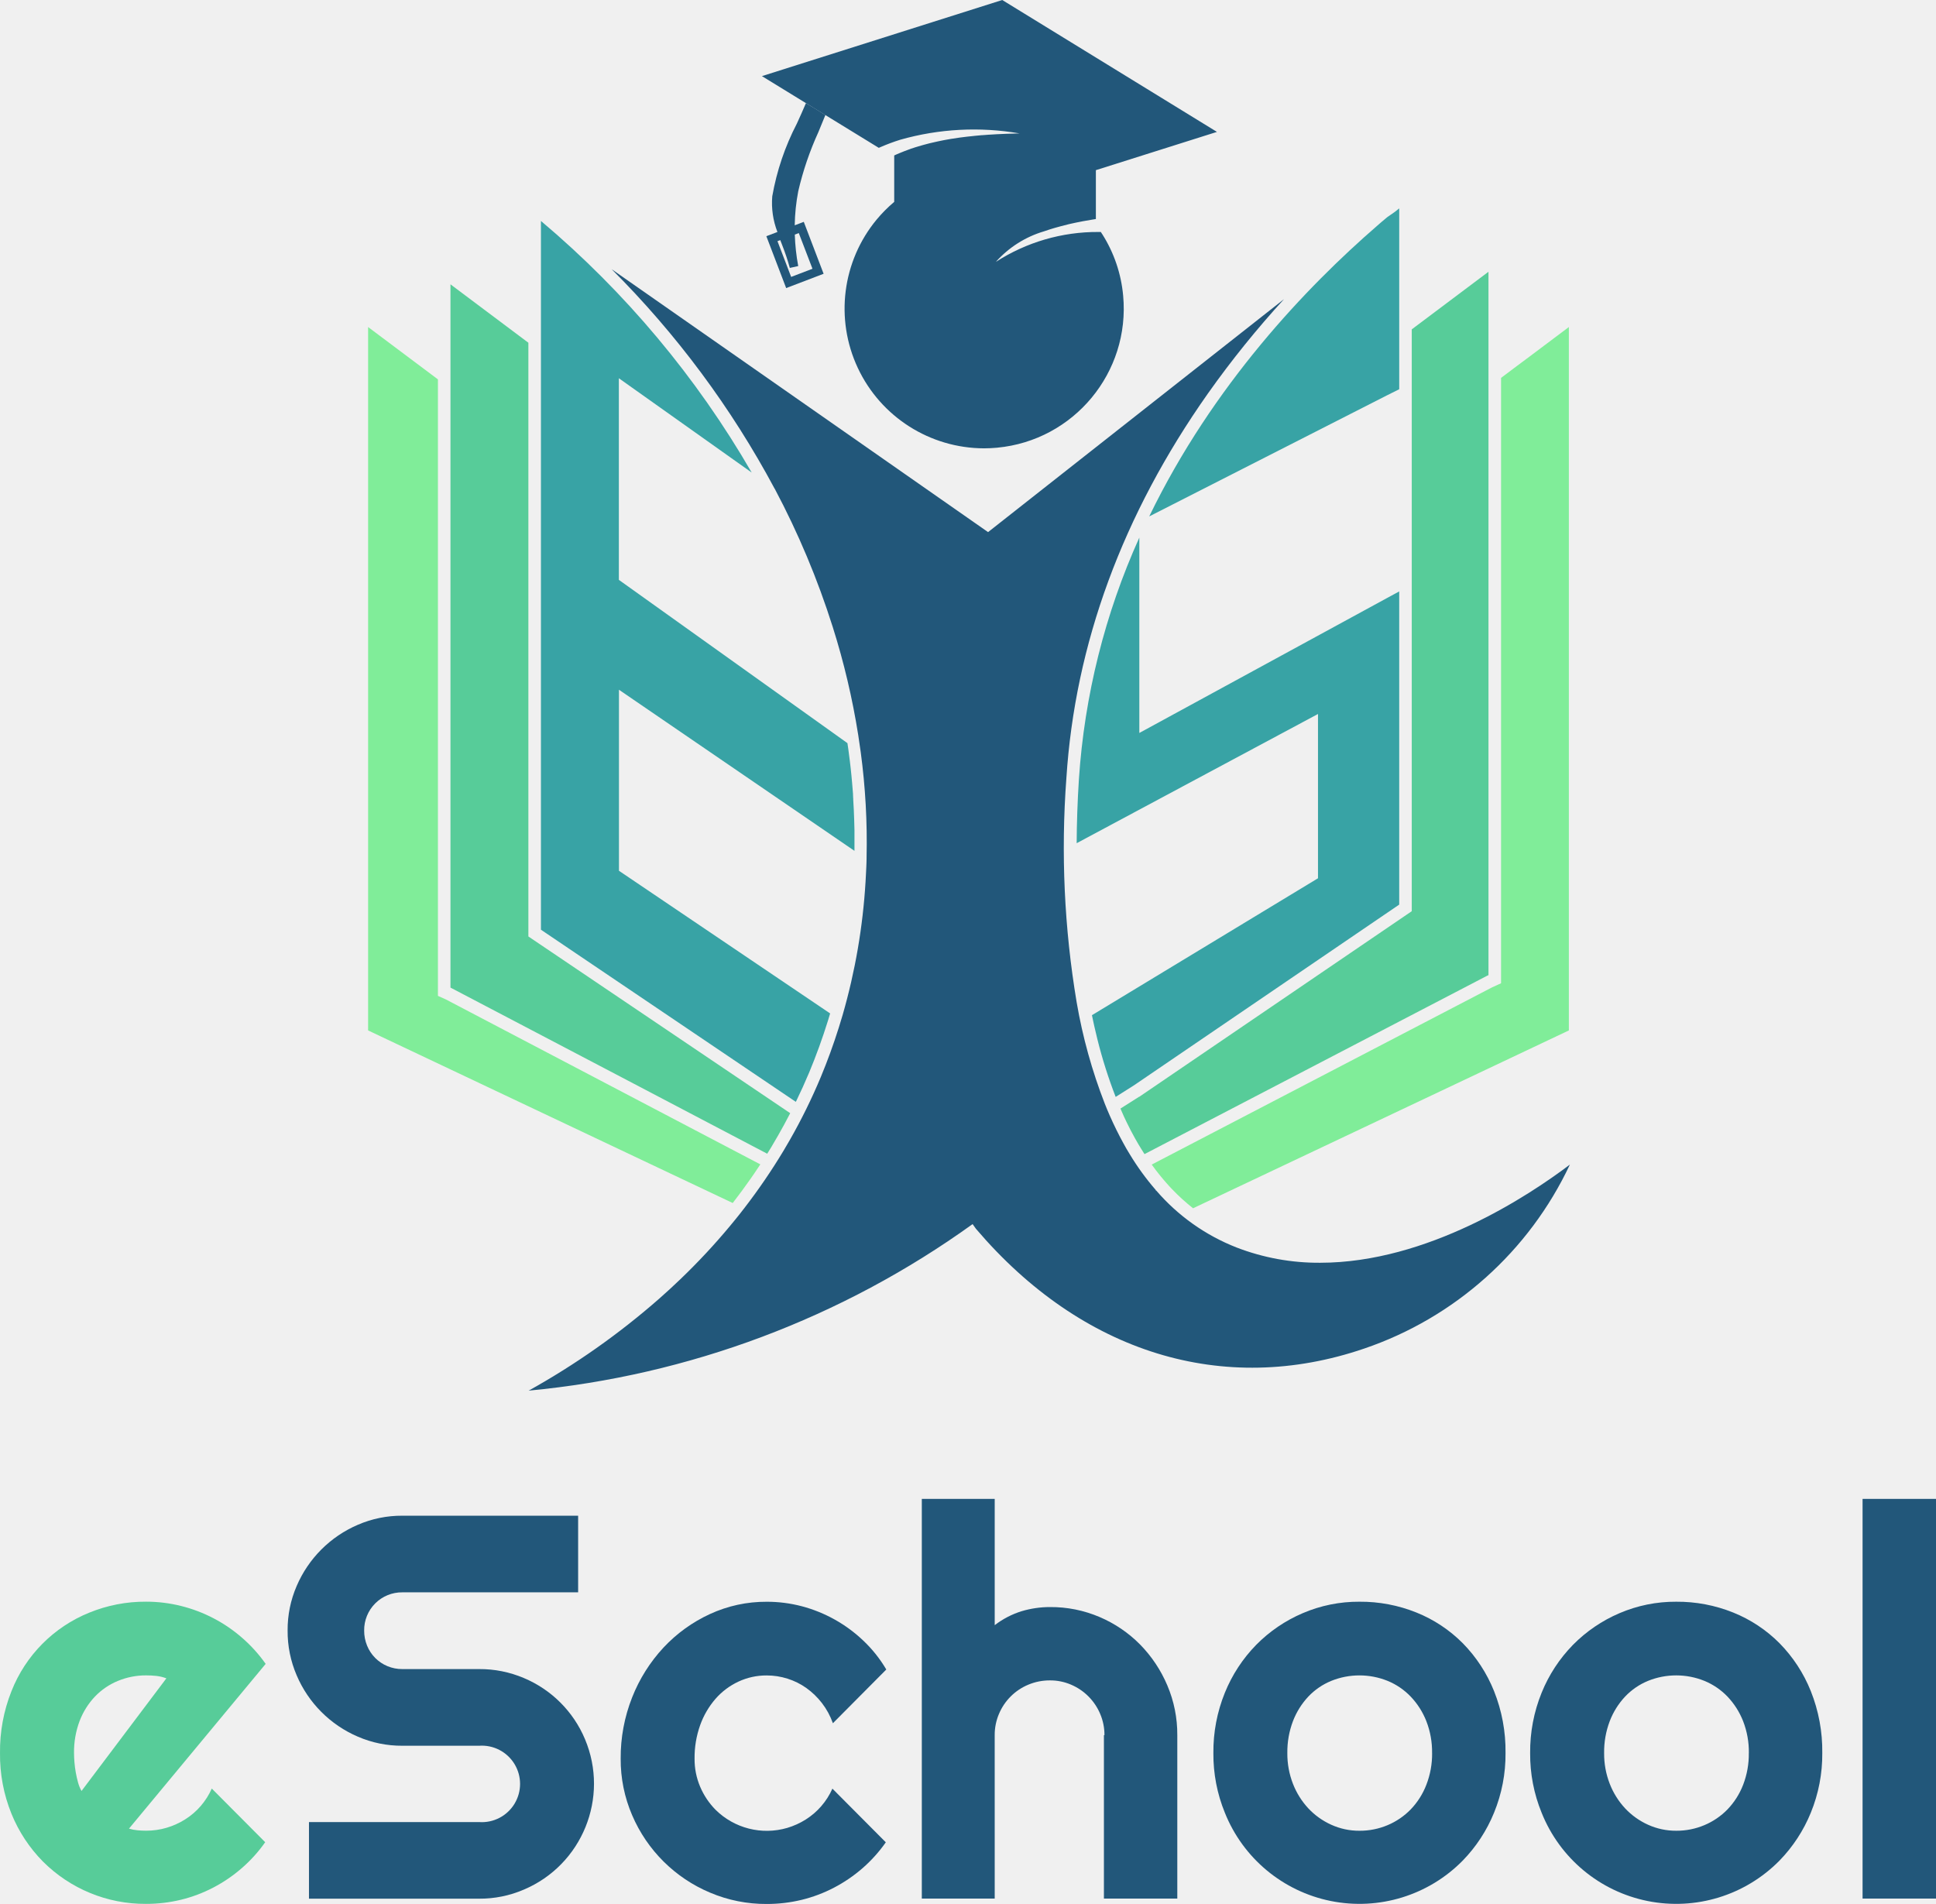
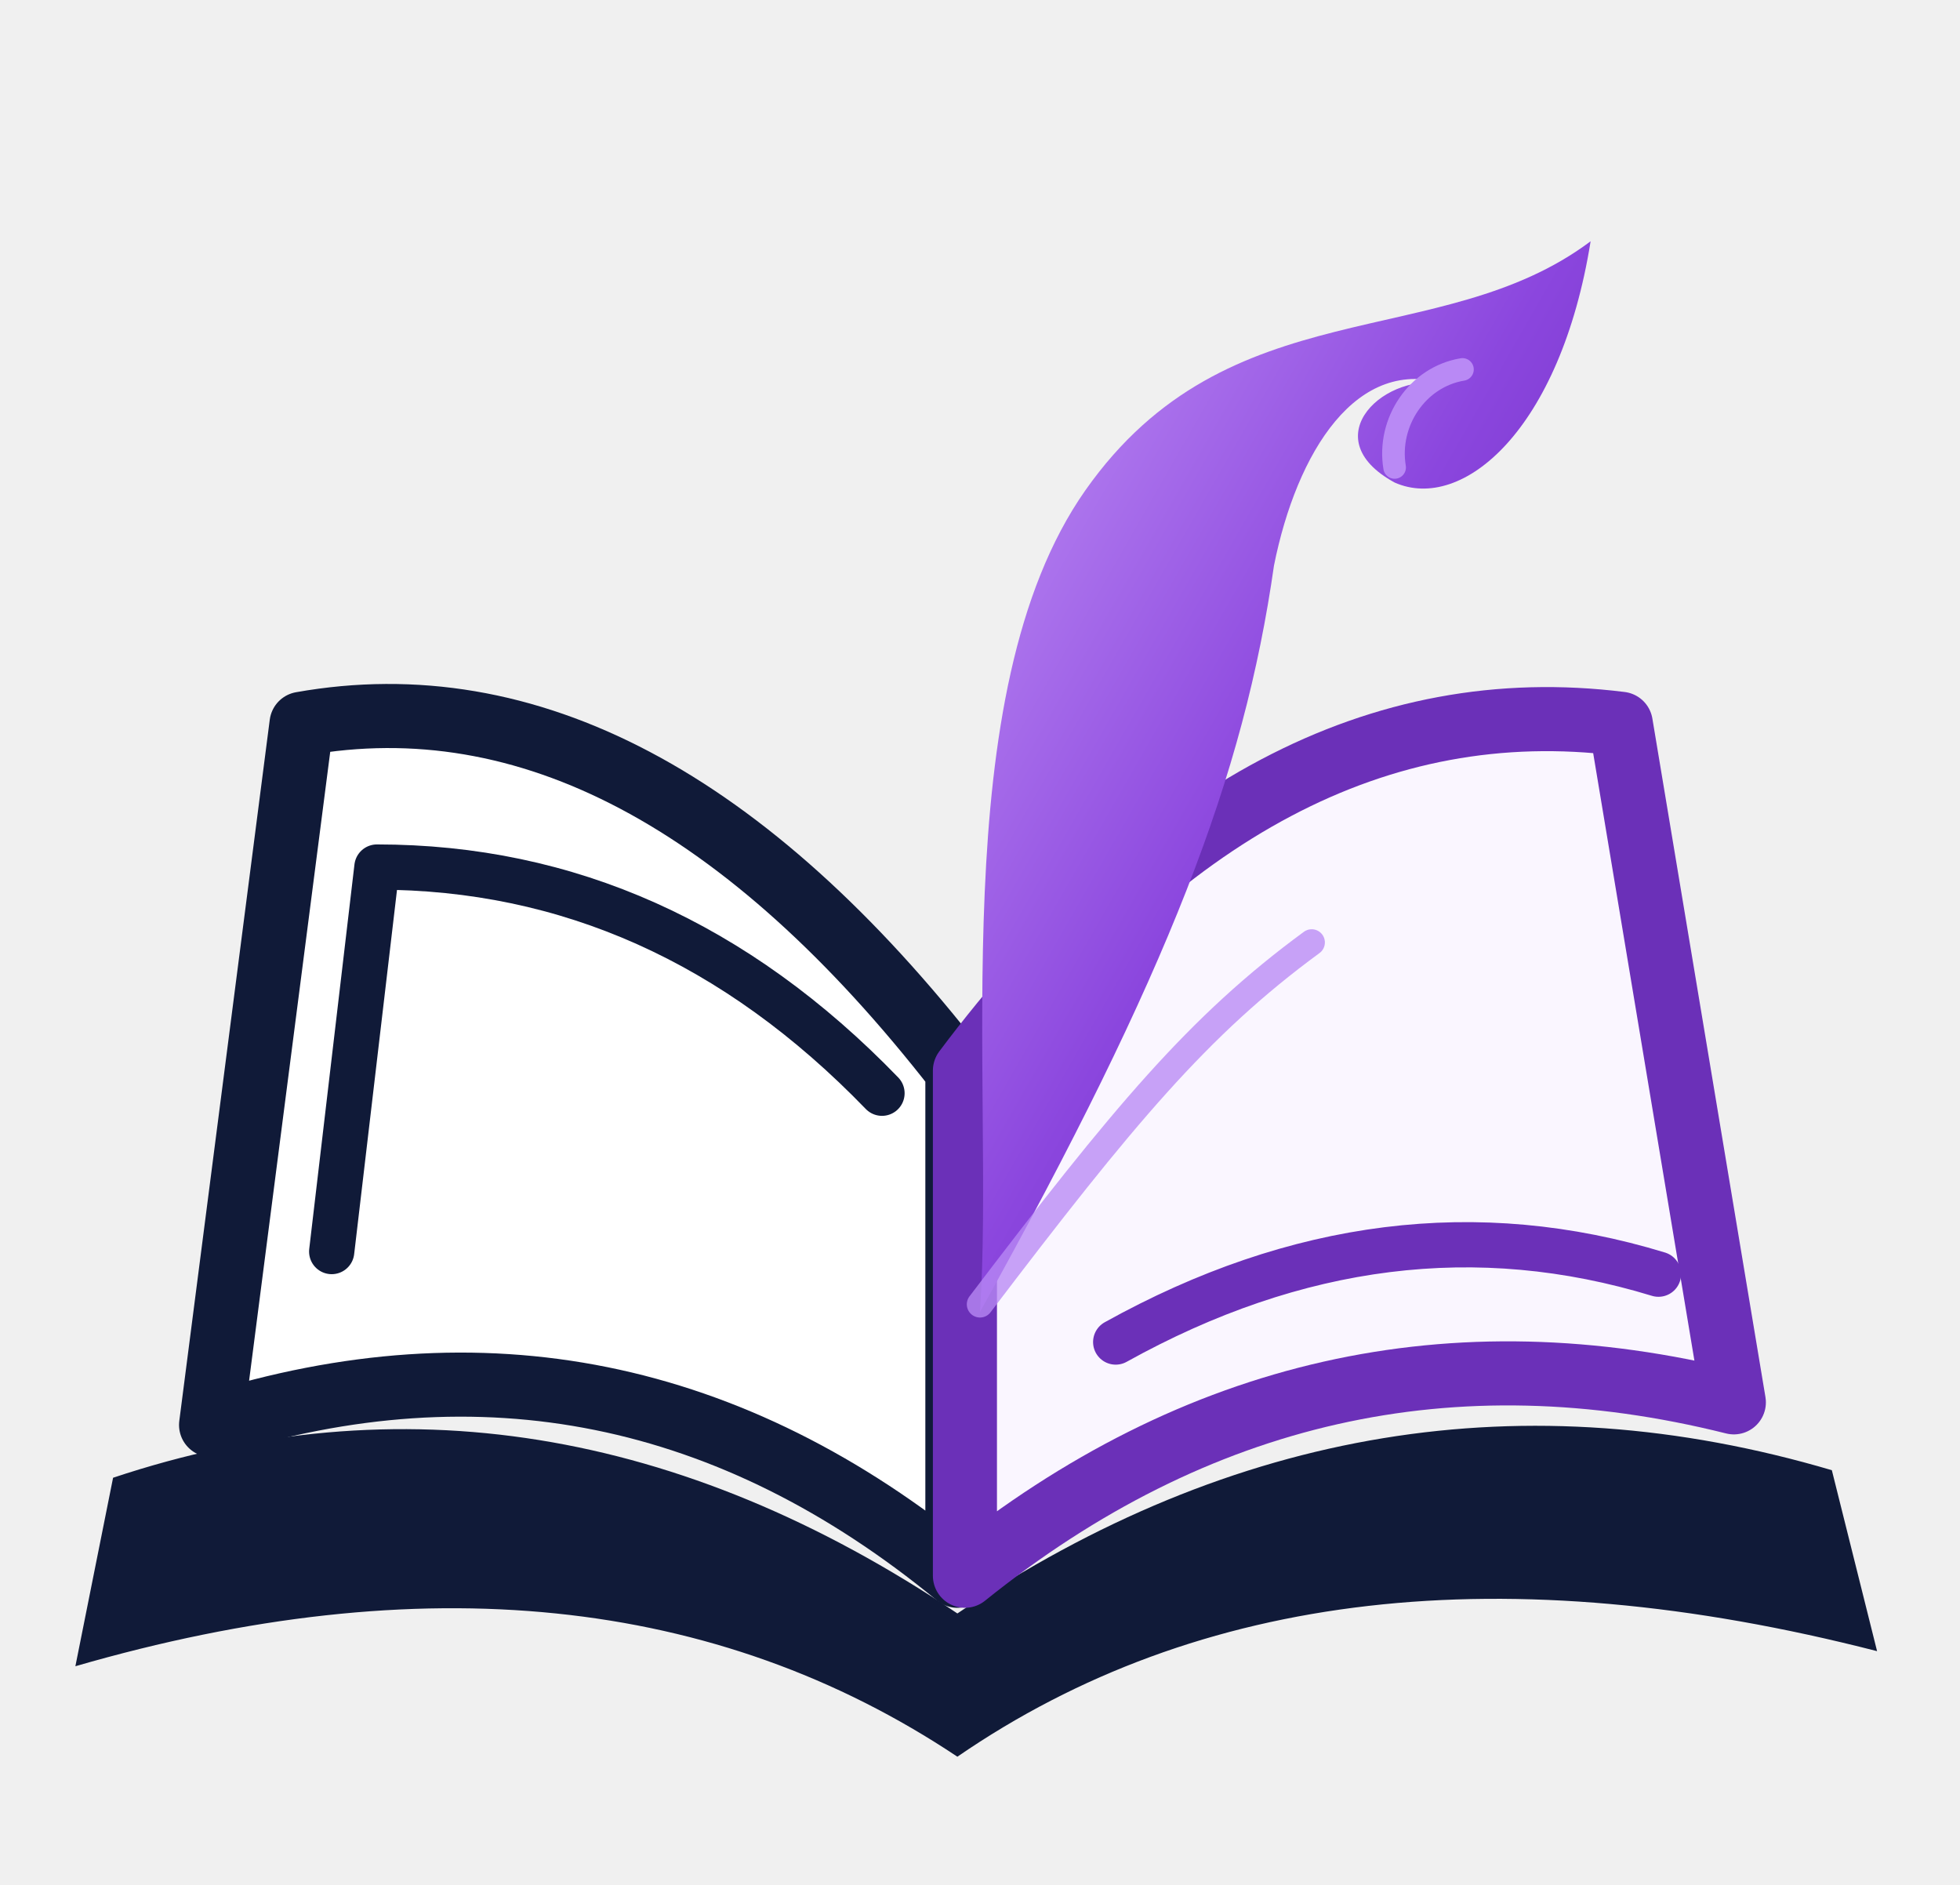
- <svg xmlns="http://www.w3.org/2000/svg" width="246" height="241.963" viewBox="0 0 246 241.963">
-   <g id="Layer_2" data-name="Layer 2" transform="translate(0.008)">
-     <g id="Layer_1" data-name="Layer 1" transform="translate(-0.008)">
-       <path id="Path_3392" data-name="Path 3392" d="M269.89,304.821c.315-.45.634-.911.934-1.374.1-.144.192-.29.287-.423l-39.951-20.959-1.019-.457V203.262l-.252-.19-8.62-6.462V286L267.6,307.932Q268.774,306.421,269.89,304.821Z" transform="translate(-174.496 -155.05)" fill="#80ed99" />
-       <path id="Path_3393" data-name="Path 3393" d="M418.354,288.105a29.014,29.014,0,0,1-10.635-1.945,25.962,25.962,0,0,1-10.2-7.238l-.036.013-.03-.089a32.582,32.582,0,0,1-3.285-4.517q-.423-.674-.805-1.387-.932-1.691-1.752-3.555c-.211-.486-.423-.977-.619-1.48A66.467,66.467,0,0,1,387.411,255a118.918,118.918,0,0,1-1.308-28.444c1.095-17.084,7.151-33.549,18-48.937a121.974,121.974,0,0,1,9.66-11.975l-37.609,29.608L328.322,161.84a118.04,118.04,0,0,1,20.715,27.9h.015v.011a104.448,104.448,0,0,1,7.362,17.545,94.327,94.327,0,0,1,3.245,13.759c.114.727.211,1.459.319,2.186a86.032,86.032,0,0,1,.74,13.347,1.532,1.532,0,0,1,0,.169c0,.353-.025.71-.034,1.057-.013.271-.027.543-.04.814-.015.351-.034.7-.057,1.057a77.772,77.772,0,0,1-2.911,16.928c-.156.533-.317,1.057-.486,1.6q-1.006,3.2-2.291,6.293a72.407,72.407,0,0,1-3.923,7.975c-.266.467-.535.926-.81,1.387a76.557,76.557,0,0,1-4.987,7.3c-.359.471-.733.941-1.114,1.41a82.085,82.085,0,0,1-6.13,6.764l-.894.869c-.865.831-1.759,1.651-2.672,2.456a95.519,95.519,0,0,1-16.589,11.689,114.992,114.992,0,0,0,56.41-21.164l.423.594.011.013c13.444,15.778,31.409,21.322,49.3,15.22a44.844,44.844,0,0,0,26.159-23.389C444.819,279.614,431.973,288.1,418.354,288.105Z" transform="translate(-250.605 -127.63)" fill="#22577a" />
-       <path id="Path_3394" data-name="Path 3394" d="M745.3,196.61V286L697.547,308.6a25.924,25.924,0,0,1-2.659-2.416l-.376-.4c-.137-.148-.271-.3-.4-.45s-.211-.249-.323-.374-.271-.317-.4-.48c-.376-.459-.742-.939-1.095-1.433l43.291-22.544h.017l1.082-.5V203.072l1.97-1.48,1.6-1.192Z" transform="translate(-545.95 -155.05)" fill="#80ed99" />
-       <path id="Path_3395" data-name="Path 3395" d="M720.306,163.38v89.387l-.224.106-29.45,15.334L676.6,275.512c-.142-.211-.275-.423-.406-.649-.118-.188-.237-.376-.349-.569-.159-.266-.309-.539-.465-.814-.364-.653-.721-1.332-1.057-2.034-.233-.478-.457-.97-.676-1.48-.034-.08-.07-.163-.1-.243l2.365-1.5v.019l34.646-23.6V170.7Z" transform="translate(-531.172 -128.844)" fill="#57cc99" />
-       <path id="Path_3396" data-name="Path 3396" d="M688.185,330.056v39.8l-33.715,22.975h0l-2.315,1.463a60.649,60.649,0,0,1-2.325-7.337c-.133-.539-.26-1.089-.389-1.642-.051-.249-.112-.5-.163-.755-.049-.211-.093-.423-.137-.651l28.723-17.4V345.633L647.2,362.053c.013-2.537.1-5.255.285-8.136a88.925,88.925,0,0,1,7.677-30.7v24.827l31.426-17.122Z" transform="translate(-510.392 -254.897)" fill="#38a3a5" />
-       <path id="Path_3397" data-name="Path 3397" d="M335.074,192.414v23.007l26.833,18.13c-.089.3-.175.6-.271.9q-1.04,3.346-2.395,6.608c-.533,1.268-1.1,2.515-1.691,3.729L325.16,222.91V132.84a120.965,120.965,0,0,1,26.78,31.972l-16.879-11.983V178.45L364.105,199.2l.114.776q.086.634.163,1.268c.011.063.017.131.025.194.036.313.074.634.11.939s.066.649.1.97.057.586.08.879.046.581.072.867c.017.192.03.385.047.573v.15c0,.051.011.1.011.15v.108a.843.843,0,0,0,.015.192.348.348,0,0,1,0,.125c.053.846.1,1.691.121,2.537.013.444.023.886.036,1.33q.013,1.315,0,2.63Z" transform="translate(-256.425 -104.76)" fill="#38a3a5" />
-       <path id="Path_3398" data-name="Path 3398" d="M313.956,276.264c-.482.939-.985,1.864-1.5,2.765l-.057.1c-.249.435-.5.862-.753,1.287-.019.032-.038.068-.055.1q-.273.452-.556.9l-16.911-8.878-23.193-12.159-.144-.074V170.93l9.9,7.424v1.268l.319.241h0l-.319-.239v74.183Z" transform="translate(-213.548 -134.798)" fill="#57cc99" />
-       <path id="Path_3399" data-name="Path 3399" d="M722.577,125.26v22.986l-1.6.8L690.81,164.41c8.079-16.678,19.963-29.139,28.972-36.945.4-.351.8-.7,1.2-1.023l.085-.072.974-.679.531-.423Z" transform="translate(-544.783 -98.782)" fill="#38a3a5" />
-       <path id="Path_3400" data-name="Path 3400" d="M464.266,77.526a24.907,24.907,0,0,1,.446-4.323,39.616,39.616,0,0,1,2.56-7.523c.3-.712.6-1.442.892-2.173l-.949-.586-.579-.353L465.691,62c-.372.881-.767,1.752-1.156,2.606a32.052,32.052,0,0,0-3.124,9.237,10.18,10.18,0,0,0,.657,4.532h0l-1.408.535,2.518,6.593,4.758-1.816-2.52-6.6Zm2.255,5.523-2.71,1.036-1.738-4.54.357-.137c.08.211.163.423.243.634a28.048,28.048,0,0,1,.97,2.9l1.067-.235a26.241,26.241,0,0,1-.435-4l.507-.194" transform="translate(-363.283 -48.894)" fill="#22577a" />
-       <path id="Path_3401" data-name="Path 3401" d="M501.219,29.727l-.154-.247h-.294a23.8,23.8,0,0,0-13.047,3.8,13.239,13.239,0,0,1,6.13-3.885c.211-.076.44-.152.67-.224l.361-.112c.131-.038.262-.08.4-.118.222-.063.446-.127.676-.186l.1-.025c.268-.072.539-.137.818-.211.072-.019.146-.036.211-.051q.33-.076.666-.146c.076-.017.15-.034.23-.049.268-.055.545-.11.824-.163l.07-.011c.355-.066.721-.129,1.093-.19l.461-.074V21.624l15.384-4.862L488.536,0,458,9.673l5.593,3.433.945.581.579.353.949.586,6.783,4.162.26-.112a24.946,24.946,0,0,1,2.475-.92,34.165,34.165,0,0,1,15.156-.8l-.981.027h0l-.71.021q-.611.021-1.228.055l-.915.055h-.038c-.3.023-.609.044-.913.07h-.074c-.294.025-.583.053-.875.082l-.1.013c-.279.027-.562.057-.846.089l-.131.017-.805.1-.154.023c-.26.038-.52.076-.778.118a1.556,1.556,0,0,0-.173.025q-.374.063-.748.133l-.192.036-.71.146c-.072.017-.139.034-.211.047-.228.049-.454.1-.683.156l-.23.055-.634.167-.258.072c-.211.057-.4.114-.594.175l-.29.087-.539.178-.323.12c-.161.057-.319.118-.48.178-.12.047-.241.093-.357.144l-.321.129-.319.135-.321.146v5.9a18.047,18.047,0,0,0-2.234,2.249,17.756,17.756,0,0,0,13.647,29.071c.552,0,1.108-.027,1.664-.08A17.756,17.756,0,0,0,503.9,37.577a17.522,17.522,0,0,0-2.676-7.851Z" transform="translate(-361.185)" fill="#22577a" />
-       <path id="Path_3402" data-name="Path 3402" d="M16.383,991.769a5.324,5.324,0,0,0,1.087.211q.541.051,1.084.051a9.091,9.091,0,0,0,2.613-.372,9.429,9.429,0,0,0,2.359-1.07,8.745,8.745,0,0,0,1.968-1.691,8.879,8.879,0,0,0,1.408-2.222l6.787,6.819a18.177,18.177,0,0,1-2.97,3.291,18.632,18.632,0,0,1-3.632,2.477,18.127,18.127,0,0,1-4.105,1.545,18.693,18.693,0,0,1-4.439.524A18.344,18.344,0,0,1,5.437,995.94a18.629,18.629,0,0,1-3.985-6.054,19.937,19.937,0,0,1-1.459-7.72,20.593,20.593,0,0,1,1.459-7.872,17.79,17.79,0,0,1,9.891-9.975,18.732,18.732,0,0,1,7.21-1.391,18.181,18.181,0,0,1,4.439.543,18.6,18.6,0,0,1,7.77,4.054,18.414,18.414,0,0,1,2.987,3.308Zm4.75-19.1a5.38,5.38,0,0,0-1.268-.307,12.386,12.386,0,0,0-1.306-.068,9.277,9.277,0,0,0-3.579.7,8.534,8.534,0,0,0-2.919,1.985,9.386,9.386,0,0,0-1.951,3.105,11.138,11.138,0,0,0-.712,4.088c0,.34.017.725.053,1.154a13.905,13.905,0,0,0,.457,2.575,4.689,4.689,0,0,0,.442,1.084Z" transform="translate(0.008 -759.382)" fill="#57cc99" />
-       <path id="Path_3403" data-name="Path 3403" d="M172.879,925.828a14.01,14.01,0,0,1,1.154-5.665,14.8,14.8,0,0,1,7.77-7.77,14.011,14.011,0,0,1,5.665-1.154h22.326v9.738H187.468a4.8,4.8,0,0,0-4.862,4.862,4.974,4.974,0,0,0,.372,1.917,4.754,4.754,0,0,0,2.579,2.6,4.825,4.825,0,0,0,1.9.374h9.753a14.306,14.306,0,0,1,5.684,1.137,14.513,14.513,0,0,1,7.77,7.768,14.614,14.614,0,0,1-7.773,19.122,14.136,14.136,0,0,1-5.684,1.152H175.593v-9.736h21.62a4.862,4.862,0,1,0,0-9.7h-9.745a14.009,14.009,0,0,1-5.665-1.154,14.767,14.767,0,0,1-7.77-7.787A14.137,14.137,0,0,1,172.879,925.828Z" transform="translate(-136.333 -718.619)" fill="#22577a" />
-       <path id="Path_3404" data-name="Path 3404" d="M406.847,971.571l-6.785,6.828a9.25,9.25,0,0,0-1.391-2.562,9.435,9.435,0,0,0-1.985-1.915,8.528,8.528,0,0,0-2.393-1.188,8.7,8.7,0,0,0-2.647-.408,8.387,8.387,0,0,0-3.579.78,8.781,8.781,0,0,0-2.919,2.19,10.484,10.484,0,0,0-1.951,3.342,12.262,12.262,0,0,0-.712,4.274,8.935,8.935,0,0,0,.712,3.564,9.369,9.369,0,0,0,1.951,2.917,9.253,9.253,0,0,0,9.111,2.308,9.432,9.432,0,0,0,2.359-1.07A8.916,8.916,0,0,0,400,986.712l6.785,6.819a18.255,18.255,0,0,1-2.959,3.291,18.7,18.7,0,0,1-3.632,2.477,18.163,18.163,0,0,1-4.105,1.545,18.707,18.707,0,0,1-4.428.524,18.159,18.159,0,0,1-7.21-1.442,18.6,18.6,0,0,1-9.895-9.831,17.854,17.854,0,0,1-1.459-7.187,20.749,20.749,0,0,1,1.458-7.8,20.138,20.138,0,0,1,3.987-6.329,18.86,18.86,0,0,1,5.9-4.257,16.984,16.984,0,0,1,7.21-1.56,17.42,17.42,0,0,1,4.46.571,18,18,0,0,1,7.821,4.376A16.741,16.741,0,0,1,406.847,971.571Z" transform="translate(-294.229 -759.406)" fill="#22577a" />
-       <path id="Path_3405" data-name="Path 3405" d="M563.373,951.923H554.11V901.13h9.263v16.048A10.885,10.885,0,0,1,566.8,915.4a12.577,12.577,0,0,1,3.593-.524,15.747,15.747,0,0,1,6.312,1.268,16.066,16.066,0,0,1,5.141,3.494,16.7,16.7,0,0,1,3.46,5.192,15.909,15.909,0,0,1,1.268,6.329v20.764h-9.324V931.155h.068a6.8,6.8,0,0,0-.543-2.7,6.976,6.976,0,0,0-3.7-3.716,6.686,6.686,0,0,0-2.68-.543,7.021,7.021,0,0,0-2.748.543,6.91,6.91,0,0,0-3.733,3.716,6.8,6.8,0,0,0-.543,2.7Z" transform="translate(-436.979 -710.647)" fill="#22577a" />
-       <path id="Path_3406" data-name="Path 3406" d="M766.507,982.181a19.543,19.543,0,0,1-1.461,7.584,18.973,18.973,0,0,1-3.97,6.073,18.414,18.414,0,0,1-30.232-6.073,19.583,19.583,0,0,1-1.459-7.584,19.886,19.886,0,0,1,1.459-7.669,18.781,18.781,0,0,1,3.987-6.09,18.52,18.52,0,0,1,5.9-4.016,17.989,17.989,0,0,1,7.21-1.459,19.006,19.006,0,0,1,7.244,1.374,17.5,17.5,0,0,1,5.887,3.9,18.478,18.478,0,0,1,3.97,6.073A20.493,20.493,0,0,1,766.507,982.181Zm-9.333,0a10.781,10.781,0,0,0-.729-4.054,9.616,9.616,0,0,0-1.987-3.12,8.561,8.561,0,0,0-2.934-2,9.561,9.561,0,0,0-7.16,0,8.4,8.4,0,0,0-2.919,2,9.574,9.574,0,0,0-1.951,3.122,11.041,11.041,0,0,0-.712,4.054,10.524,10.524,0,0,0,.712,3.9,9.825,9.825,0,0,0,1.951,3.122,9.152,9.152,0,0,0,2.919,2.086,8.544,8.544,0,0,0,3.579.763,9.063,9.063,0,0,0,3.581-.712,8.9,8.9,0,0,0,2.934-2,9.374,9.374,0,0,0,1.985-3.122,10.822,10.822,0,0,0,.734-4.04Z" transform="translate(-575.205 -759.397)" fill="#22577a" />
-       <path id="Path_3407" data-name="Path 3407" d="M956.9,982.182a19.584,19.584,0,0,1-1.459,7.584,18.974,18.974,0,0,1-3.97,6.073,18.414,18.414,0,0,1-30.232-6.073,19.582,19.582,0,0,1-1.459-7.584,19.887,19.887,0,0,1,1.459-7.669,18.78,18.78,0,0,1,3.987-6.09,18.519,18.519,0,0,1,5.9-4.016,17.99,17.99,0,0,1,7.21-1.459,19.005,19.005,0,0,1,7.244,1.374,17.494,17.494,0,0,1,5.887,3.9,18.475,18.475,0,0,1,3.97,6.073A20.518,20.518,0,0,1,956.9,982.182Zm-9.33,0a10.782,10.782,0,0,0-.729-4.054,9.616,9.616,0,0,0-1.985-3.122,8.571,8.571,0,0,0-2.936-2,9.561,9.561,0,0,0-7.16,0,8.416,8.416,0,0,0-2.917,2,9.543,9.543,0,0,0-1.951,3.122,10.992,10.992,0,0,0-.712,4.054,10.482,10.482,0,0,0,.712,3.9,9.792,9.792,0,0,0,1.951,3.122,9.164,9.164,0,0,0,2.917,2.086,8.543,8.543,0,0,0,3.581.763,9.048,9.048,0,0,0,3.579-.712,8.907,8.907,0,0,0,2.936-2,9.376,9.376,0,0,0,1.985-3.122A10.824,10.824,0,0,0,947.565,982.182Z" transform="translate(-725.35 -759.397)" fill="#22577a" />
-       <path id="Path_3408" data-name="Path 3408" d="M1128.95,951.923h-9.33V901.13h9.33Z" transform="translate(-882.95 -710.647)" fill="#22577a" />
-     </g>
+ <svg xmlns="http://www.w3.org/2000/svg" viewBox="0 0 260 250" role="img" aria-label="NavigateEd academic book and scroll icon">
+   <defs>
+     <linearGradient id="scrollGrad" x1="0" y1="0" x2="1" y2="1">
+       <stop stop-color="#C394F7" />
+       <stop offset=".48" stop-color="#8B46DE" />
+       <stop offset="1" stop-color="#5B1BAB" />
+     </linearGradient>
+     <linearGradient id="student" x1="0" y1="0" x2="1" y2="1">
+       <stop stop-color="#462075" />
+       <stop offset="1" stop-color="#151131" />
+     </linearGradient>
+     <linearGradient id="teacher" x1="0" y1="0" x2="1" y2="1">
+       <stop stop-color="#592C90" />
+       <stop offset="1" stop-color="#191337" />
+     </linearGradient>
+   </defs>
+   <g stroke-linecap="round" stroke-linejoin="round">
+     <path d="M15 196 Q72 177 127 214 Q182 177 243 195 L249 219 Q175 200 127 233 Q79 201 10 221Z" fill="#101A38" />
+     <path d="M28 189 L40 96 Q85 88 127 142 L127 209 Q82 172 28 189Z" fill="#FFFFFF" stroke="#101A38" stroke-width="8.5" />
+     <path d="M44 166 L50 115 Q88 115 117 145" fill="none" stroke="#101A38" stroke-width="6" />
+     <path d="M128 209 L128 142 Q167 90 215 96 L230 186 Q174 172 128 209Z" fill="#FAF6FF" stroke="#6B30B8" stroke-width="8.5" />
+     <path d="M148 178 Q184 158 220 169" fill="none" stroke="#6B30B8" stroke-width="6" />
+     <path d="M130 174 C132 144 125 92 144 65 C163 38 191 47 211 32 C207 57 194 68 185 64 C174 58 184 49 192 51 C180 47 172 60 169 75 C165 103 155 129 130 174Z" fill="url(#scrollGrad)" />
+     <path d="M130 173 C149 148 159 136 174 125" fill="none" stroke="#B989F5" stroke-width="3.5" opacity=".78" />
+     <path d="M194 49 C188 50 184 56 185 62" stroke="#B989F5" stroke-width="3" fill="none" />
  </g>
</svg>
